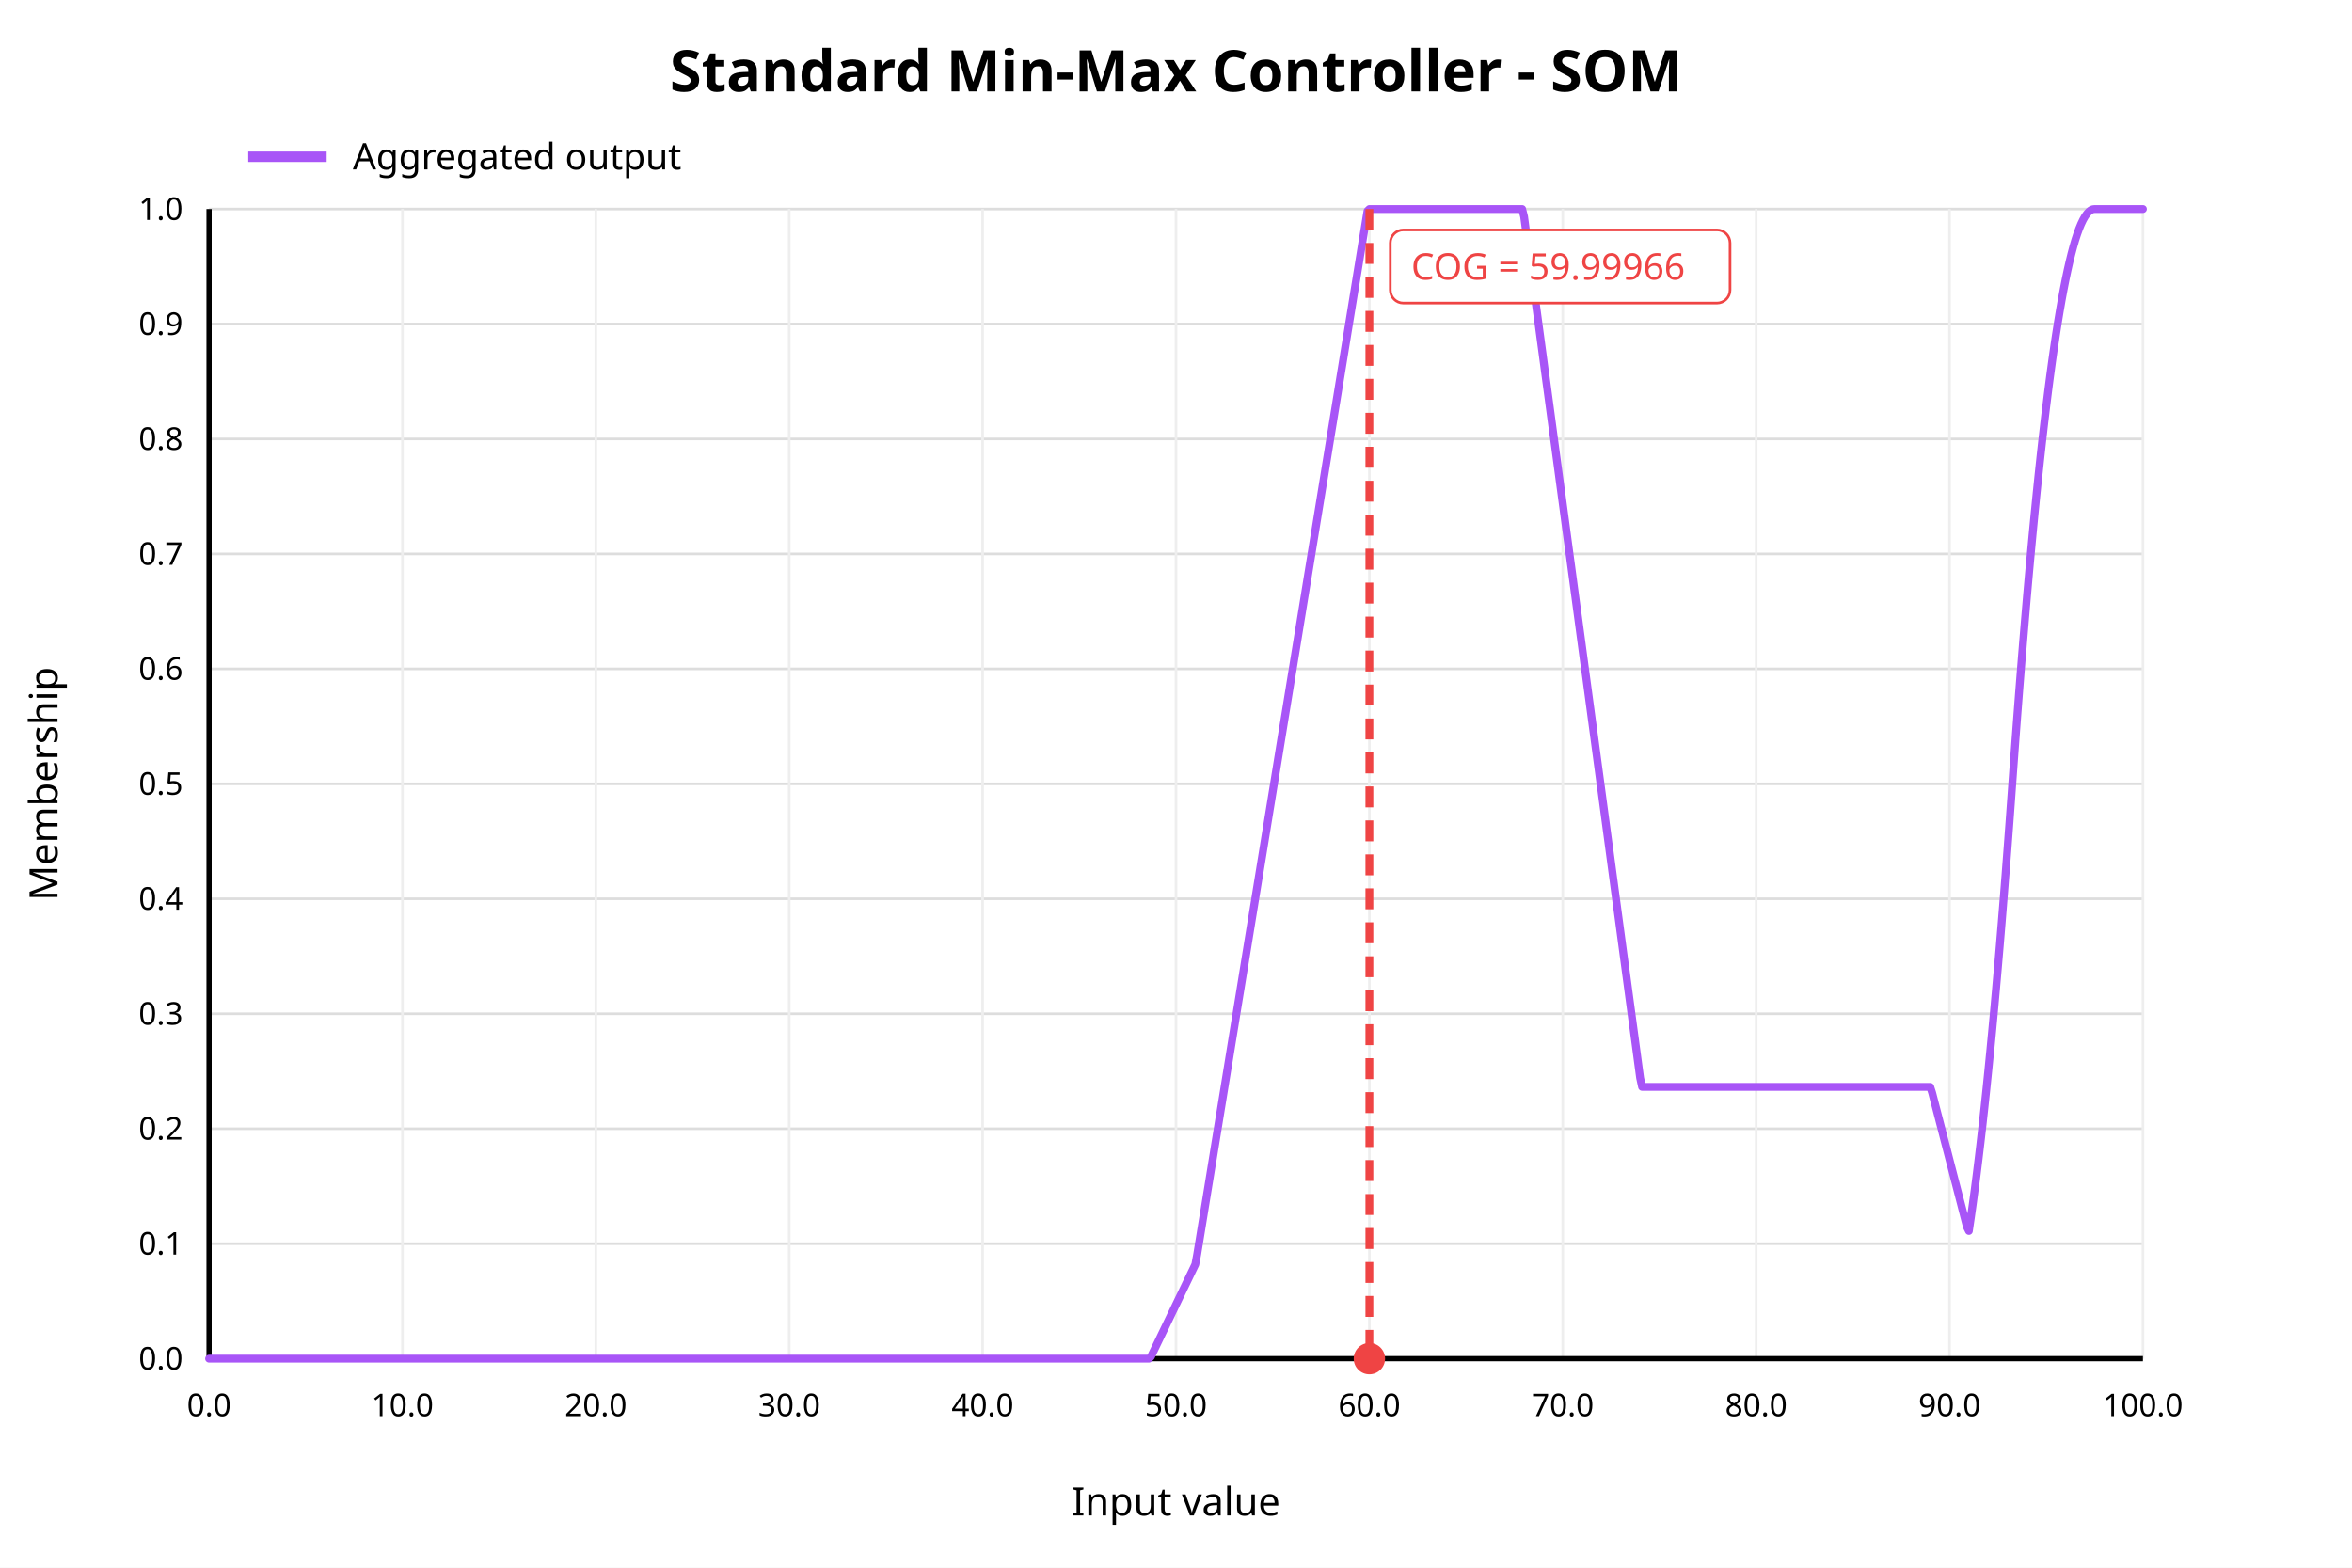
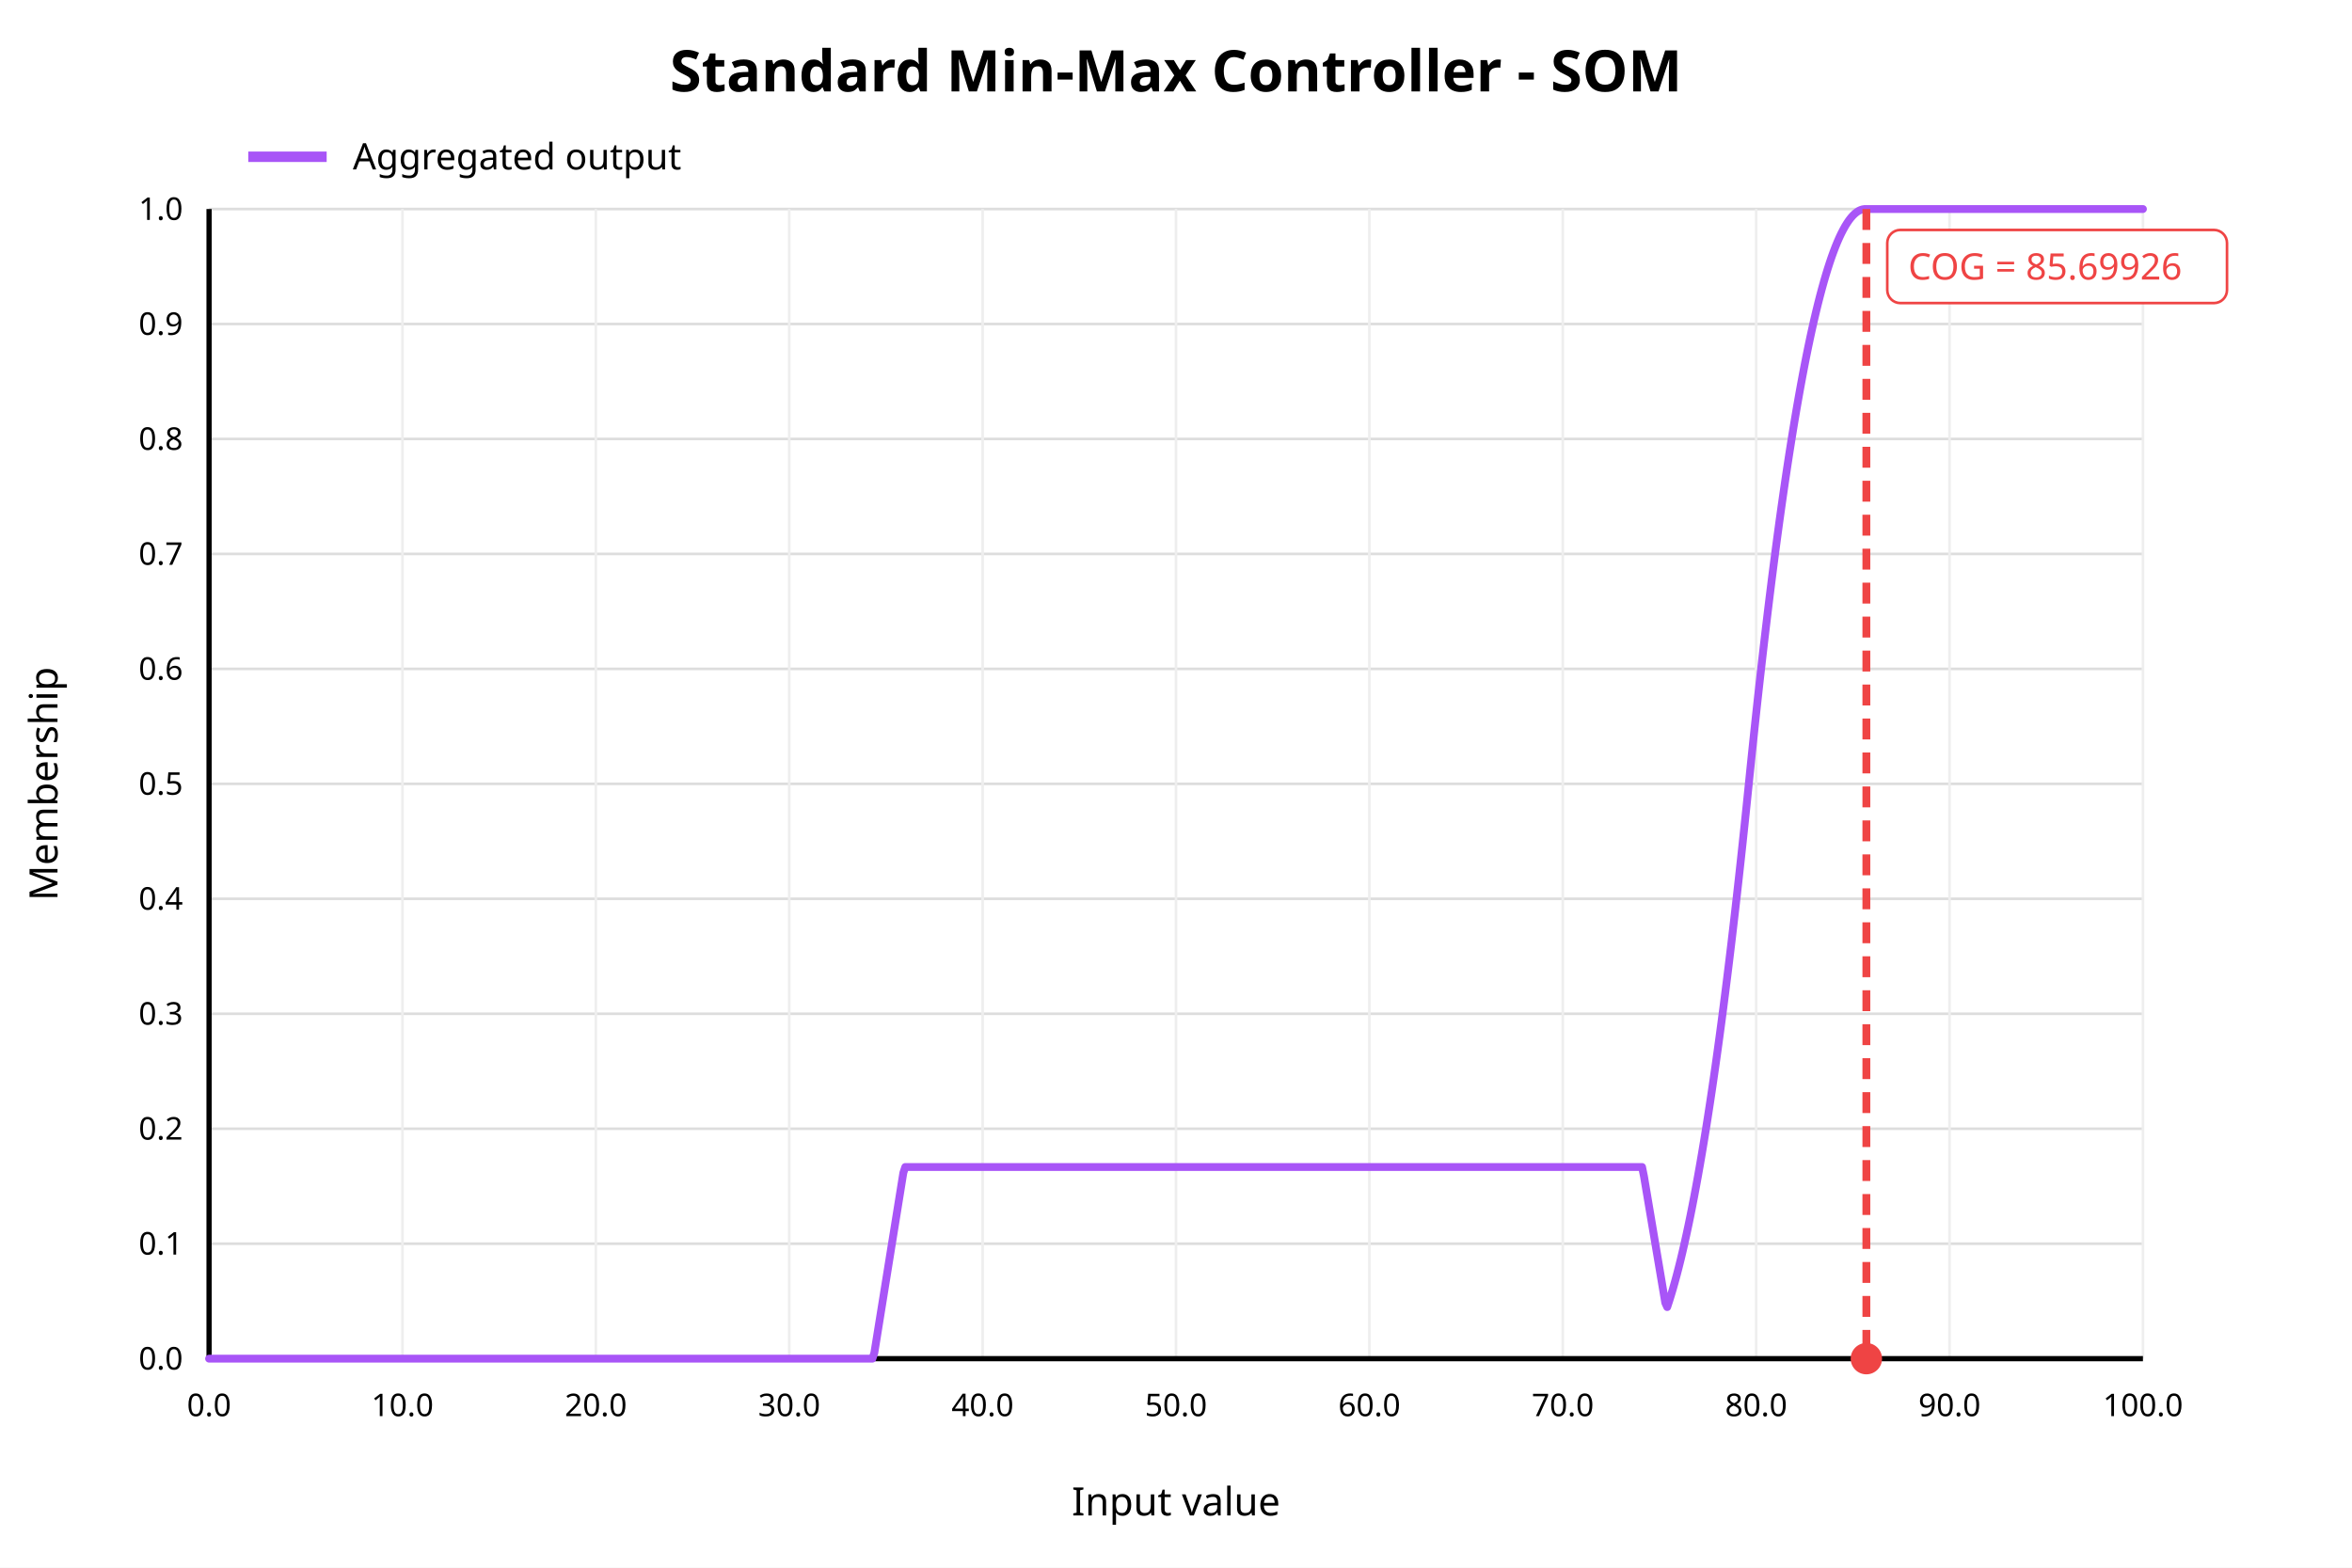
<svg xmlns="http://www.w3.org/2000/svg" width="900" height="600" viewBox="0 0 900 600">
  <rect x="0" y="0" width="900" height="600" fill="white" />
  <text x="450" y="35" text-anchor="middle" font-family="sans-serif" font-size="22" font-weight="bold" fill="black">Standard Min-Max Controller - SOM</text>
  <line x1="80" y1="520.00" x2="820" y2="520.00" stroke="#dddddd" stroke-width="1" />
  <text x="70" y="520.00" text-anchor="end" dominant-baseline="middle" font-family="sans-serif" font-size="12" fill="black">0.0</text>
  <line x1="80" y1="476.00" x2="820" y2="476.00" stroke="#dddddd" stroke-width="1" />
  <text x="70" y="476.00" text-anchor="end" dominant-baseline="middle" font-family="sans-serif" font-size="12" fill="black">0.1</text>
  <line x1="80" y1="432.00" x2="820" y2="432.00" stroke="#dddddd" stroke-width="1" />
  <text x="70" y="432.00" text-anchor="end" dominant-baseline="middle" font-family="sans-serif" font-size="12" fill="black">0.2</text>
  <line x1="80" y1="388.00" x2="820" y2="388.00" stroke="#dddddd" stroke-width="1" />
  <text x="70" y="388.00" text-anchor="end" dominant-baseline="middle" font-family="sans-serif" font-size="12" fill="black">0.3</text>
  <line x1="80" y1="344.00" x2="820" y2="344.00" stroke="#dddddd" stroke-width="1" />
  <text x="70" y="344.00" text-anchor="end" dominant-baseline="middle" font-family="sans-serif" font-size="12" fill="black">0.4</text>
  <line x1="80" y1="300.00" x2="820" y2="300.00" stroke="#dddddd" stroke-width="1" />
  <text x="70" y="300.00" text-anchor="end" dominant-baseline="middle" font-family="sans-serif" font-size="12" fill="black">0.5</text>
  <line x1="80" y1="256.00" x2="820" y2="256.00" stroke="#dddddd" stroke-width="1" />
  <text x="70" y="256.00" text-anchor="end" dominant-baseline="middle" font-family="sans-serif" font-size="12" fill="black">0.6</text>
  <line x1="80" y1="212.00" x2="820" y2="212.00" stroke="#dddddd" stroke-width="1" />
  <text x="70" y="212.00" text-anchor="end" dominant-baseline="middle" font-family="sans-serif" font-size="12" fill="black">0.7</text>
  <line x1="80" y1="168.00" x2="820" y2="168.00" stroke="#dddddd" stroke-width="1" />
  <text x="70" y="168.00" text-anchor="end" dominant-baseline="middle" font-family="sans-serif" font-size="12" fill="black">0.8</text>
  <line x1="80" y1="124.00" x2="820" y2="124.00" stroke="#dddddd" stroke-width="1" />
  <text x="70" y="124.00" text-anchor="end" dominant-baseline="middle" font-family="sans-serif" font-size="12" fill="black">0.9</text>
  <line x1="80" y1="80.00" x2="820" y2="80.00" stroke="#dddddd" stroke-width="1" />
  <text x="70" y="80.00" text-anchor="end" dominant-baseline="middle" font-family="sans-serif" font-size="12" fill="black">1.0</text>
  <line x1="80.00" y1="80" x2="80.00" y2="520" stroke="#eeeeee" stroke-width="1" />
  <text x="80.00" y="542" text-anchor="middle" font-family="sans-serif" font-size="12" fill="black">0.0</text>
  <line x1="154.00" y1="80" x2="154.00" y2="520" stroke="#eeeeee" stroke-width="1" />
  <text x="154.00" y="542" text-anchor="middle" font-family="sans-serif" font-size="12" fill="black">10.0</text>
  <line x1="228.00" y1="80" x2="228.00" y2="520" stroke="#eeeeee" stroke-width="1" />
  <text x="228.00" y="542" text-anchor="middle" font-family="sans-serif" font-size="12" fill="black">20.0</text>
  <line x1="302.00" y1="80" x2="302.00" y2="520" stroke="#eeeeee" stroke-width="1" />
  <text x="302.00" y="542" text-anchor="middle" font-family="sans-serif" font-size="12" fill="black">30.0</text>
  <line x1="376.00" y1="80" x2="376.00" y2="520" stroke="#eeeeee" stroke-width="1" />
  <text x="376.00" y="542" text-anchor="middle" font-family="sans-serif" font-size="12" fill="black">40.0</text>
  <line x1="450.00" y1="80" x2="450.00" y2="520" stroke="#eeeeee" stroke-width="1" />
  <text x="450.00" y="542" text-anchor="middle" font-family="sans-serif" font-size="12" fill="black">50.0</text>
  <line x1="524.00" y1="80" x2="524.00" y2="520" stroke="#eeeeee" stroke-width="1" />
  <text x="524.00" y="542" text-anchor="middle" font-family="sans-serif" font-size="12" fill="black">60.0</text>
  <line x1="598.00" y1="80" x2="598.00" y2="520" stroke="#eeeeee" stroke-width="1" />
  <text x="598.00" y="542" text-anchor="middle" font-family="sans-serif" font-size="12" fill="black">70.0</text>
  <line x1="672.00" y1="80" x2="672.00" y2="520" stroke="#eeeeee" stroke-width="1" />
  <text x="672.00" y="542" text-anchor="middle" font-family="sans-serif" font-size="12" fill="black">80.0</text>
  <line x1="746.00" y1="80" x2="746.00" y2="520" stroke="#eeeeee" stroke-width="1" />
  <text x="746.00" y="542" text-anchor="middle" font-family="sans-serif" font-size="12" fill="black">90.0</text>
  <line x1="820.00" y1="80" x2="820.00" y2="520" stroke="#eeeeee" stroke-width="1" />
  <text x="820.00" y="542" text-anchor="middle" font-family="sans-serif" font-size="12" fill="black">100.0</text>
  <line x1="80" y1="520" x2="820" y2="520" stroke="black" stroke-width="2" />
  <line x1="80" y1="80" x2="80" y2="520" stroke="black" stroke-width="2" />
  <text x="450" y="580" text-anchor="middle" font-family="sans-serif" font-size="15" fill="black">Input value</text>
  <text x="22" y="300" text-anchor="middle" font-family="sans-serif" font-size="15" fill="black" transform="rotate(-90 22 300)">Membership</text>
-   <polyline fill="none" stroke="#a855f7" stroke-width="3" stroke-linejoin="round" stroke-linecap="round" points="80.00,520.00 80.74,520.00 81.48,520.00 82.22,520.00 82.96,520.00 83.70,520.00 84.44,520.00 85.18,520.00 85.92,520.00 86.66,520.00 87.40,520.00 88.14,520.00 88.88,520.00 89.62,520.00 90.36,520.00 91.10,520.00 91.84,520.00 92.58,520.00 93.32,520.00 94.06,520.00 94.80,520.00 95.54,520.00 96.28,520.00 97.02,520.00 97.76,520.00 98.50,520.00 99.24,520.00 99.98,520.00 100.72,520.00 101.46,520.00 102.20,520.00 102.94,520.00 103.68,520.00 104.42,520.00 105.16,520.00 105.90,520.00 106.64,520.00 107.38,520.00 108.12,520.00 108.86,520.00 109.60,520.00 110.34,520.00 111.08,520.00 111.82,520.00 112.56,520.00 113.30,520.00 114.04,520.00 114.78,520.00 115.52,520.00 116.26,520.00 117.00,520.00 117.74,520.00 118.48,520.00 119.22,520.00 119.96,520.00 120.70,520.00 121.44,520.00 122.18,520.00 122.92,520.00 123.66,520.00 124.40,520.00 125.14,520.00 125.88,520.00 126.62,520.00 127.36,520.00 128.10,520.00 128.84,520.00 129.58,520.00 130.32,520.00 131.06,520.00 131.80,520.00 132.54,520.00 133.28,520.00 134.02,520.00 134.76,520.00 135.50,520.00 136.24,520.00 136.98,520.00 137.72,520.00 138.46,520.00 139.20,520.00 139.94,520.00 140.68,520.00 141.42,520.00 142.16,520.00 142.90,520.00 143.64,520.00 144.38,520.00 145.12,520.00 145.86,520.00 146.60,520.00 147.34,520.00 148.08,520.00 148.82,520.00 149.56,520.00 150.30,520.00 151.04,520.00 151.78,520.00 152.52,520.00 153.26,520.00 154.00,520.00 154.74,520.00 155.48,520.00 156.22,520.00 156.96,520.00 157.70,520.00 158.44,520.00 159.18,520.00 159.92,520.00 160.66,520.00 161.40,520.00 162.14,520.00 162.88,520.00 163.62,520.00 164.36,520.00 165.10,520.00 165.84,520.00 166.58,520.00 167.32,520.00 168.06,520.00 168.80,520.00 169.54,520.00 170.28,520.00 171.02,520.00 171.76,520.00 172.50,520.00 173.24,520.00 173.98,520.00 174.72,520.00 175.46,520.00 176.20,520.00 176.94,520.00 177.68,520.00 178.42,520.00 179.16,520.00 179.90,520.00 180.64,520.00 181.38,520.00 182.12,520.00 182.86,520.00 183.60,520.00 184.34,520.00 185.08,520.00 185.82,520.00 186.56,520.00 187.30,520.00 188.04,520.00 188.78,520.00 189.52,520.00 190.26,520.00 191.00,520.00 191.74,520.00 192.48,520.00 193.22,520.00 193.96,520.00 194.70,520.00 195.44,520.00 196.18,520.00 196.92,520.00 197.66,520.00 198.40,520.00 199.14,520.00 199.88,520.00 200.62,520.00 201.36,520.00 202.10,520.00 202.84,520.00 203.58,520.00 204.32,520.00 205.06,520.00 205.80,520.00 206.54,520.00 207.28,520.00 208.02,520.00 208.76,520.00 209.50,520.00 210.24,520.00 210.98,520.00 211.72,520.00 212.46,520.00 213.20,520.00 213.94,520.00 214.68,520.00 215.42,520.00 216.16,520.00 216.90,520.00 217.64,520.00 218.38,520.00 219.12,520.00 219.86,520.00 220.60,520.00 221.34,520.00 222.08,520.00 222.82,520.00 223.56,520.00 224.30,520.00 225.04,520.00 225.78,520.00 226.52,520.00 227.26,520.00 228.00,520.00 228.74,520.00 229.48,520.00 230.22,520.00 230.96,520.00 231.70,520.00 232.44,520.00 233.18,520.00 233.92,520.00 234.66,520.00 235.40,520.00 236.14,520.00 236.88,520.00 237.62,520.00 238.36,520.00 239.10,520.00 239.84,520.00 240.58,520.00 241.32,520.00 242.06,520.00 242.80,520.00 243.54,520.00 244.28,520.00 245.02,520.00 245.76,520.00 246.50,520.00 247.24,520.00 247.98,520.00 248.72,520.00 249.46,520.00 250.20,520.00 250.94,520.00 251.68,520.00 252.42,520.00 253.16,520.00 253.90,520.00 254.64,520.00 255.38,520.00 256.12,520.00 256.86,520.00 257.60,520.00 258.34,520.00 259.08,520.00 259.82,520.00 260.56,520.00 261.30,520.00 262.04,520.00 262.78,520.00 263.52,520.00 264.26,520.00 265.00,520.00 265.74,520.00 266.48,520.00 267.22,520.00 267.96,520.00 268.70,520.00 269.44,520.00 270.18,520.00 270.92,520.00 271.66,520.00 272.40,520.00 273.14,520.00 273.88,520.00 274.62,520.00 275.36,520.00 276.10,520.00 276.84,520.00 277.58,520.00 278.32,520.00 279.06,520.00 279.80,520.00 280.54,520.00 281.28,520.00 282.02,520.00 282.76,520.00 283.50,520.00 284.24,520.00 284.98,520.00 285.72,520.00 286.46,520.00 287.20,520.00 287.94,520.00 288.68,520.00 289.42,520.00 290.16,520.00 290.90,520.00 291.64,520.00 292.38,520.00 293.12,520.00 293.86,520.00 294.60,520.00 295.34,520.00 296.08,520.00 296.82,520.00 297.56,520.00 298.30,520.00 299.04,520.00 299.78,520.00 300.52,520.00 301.26,520.00 302.00,520.00 302.74,520.00 303.48,520.00 304.22,520.00 304.96,520.00 305.70,520.00 306.44,520.00 307.18,520.00 307.92,520.00 308.66,520.00 309.40,520.00 310.14,520.00 310.88,520.00 311.62,520.00 312.36,520.00 313.10,520.00 313.84,520.00 314.58,520.00 315.32,520.00 316.06,520.00 316.80,520.00 317.54,520.00 318.28,520.00 319.02,520.00 319.76,520.00 320.50,520.00 321.24,520.00 321.98,520.00 322.72,520.00 323.46,520.00 324.20,520.00 324.94,520.00 325.68,520.00 326.42,520.00 327.16,520.00 327.90,520.00 328.64,520.00 329.38,520.00 330.12,520.00 330.86,520.00 331.60,520.00 332.34,520.00 333.08,520.00 333.82,520.00 334.56,520.00 335.30,520.00 336.04,520.00 336.78,520.00 337.52,520.00 338.26,520.00 339.00,520.00 339.74,520.00 340.48,520.00 341.22,520.00 341.96,520.00 342.70,520.00 343.44,520.00 344.18,520.00 344.92,520.00 345.66,520.00 346.40,520.00 347.14,520.00 347.88,520.00 348.62,520.00 349.36,520.00 350.10,520.00 350.84,520.00 351.58,520.00 352.32,520.00 353.06,520.00 353.80,520.00 354.54,520.00 355.28,520.00 356.02,520.00 356.76,520.00 357.50,520.00 358.24,520.00 358.98,520.00 359.72,520.00 360.46,520.00 361.20,520.00 361.94,520.00 362.68,520.00 363.42,520.00 364.16,520.00 364.90,520.00 365.64,520.00 366.38,520.00 367.12,520.00 367.86,520.00 368.60,520.00 369.34,520.00 370.08,520.00 370.82,520.00 371.56,520.00 372.30,520.00 373.04,520.00 373.78,520.00 374.52,520.00 375.26,520.00 376.00,520.00 376.74,520.00 377.48,520.00 378.22,520.00 378.96,520.00 379.70,520.00 380.44,520.00 381.18,520.00 381.92,520.00 382.66,520.00 383.40,520.00 384.14,520.00 384.88,520.00 385.62,520.00 386.36,520.00 387.10,520.00 387.84,520.00 388.58,520.00 389.32,520.00 390.06,520.00 390.80,520.00 391.54,520.00 392.28,520.00 393.02,520.00 393.76,520.00 394.50,520.00 395.24,520.00 395.98,520.00 396.72,520.00 397.46,520.00 398.20,520.00 398.94,520.00 399.68,520.00 400.42,520.00 401.16,520.00 401.90,520.00 402.64,520.00 403.38,520.00 404.12,520.00 404.86,520.00 405.60,520.00 406.34,520.00 407.08,520.00 407.82,520.00 408.56,520.00 409.30,520.00 410.04,520.00 410.78,520.00 411.52,520.00 412.26,520.00 413.00,520.00 413.74,520.00 414.48,520.00 415.22,520.00 415.96,520.00 416.70,520.00 417.44,520.00 418.18,520.00 418.92,520.00 419.66,520.00 420.40,520.00 421.14,520.00 421.88,520.00 422.62,520.00 423.36,520.00 424.10,520.00 424.84,520.00 425.58,520.00 426.32,520.00 427.06,520.00 427.80,520.00 428.54,520.00 429.28,520.00 430.02,520.00 430.76,520.00 431.50,520.00 432.24,520.00 432.98,520.00 433.72,520.00 434.46,520.00 435.20,520.00 435.94,520.00 436.68,520.00 437.42,520.00 438.16,520.00 438.90,520.00 439.64,520.00 440.38,519.31 441.12,517.77 441.86,516.23 442.60,514.69 443.34,513.15 444.08,511.61 444.82,510.07 445.56,508.53 446.30,507.00 447.04,505.46 447.78,503.92 448.52,502.38 449.26,500.84 450.00,499.30 450.74,497.76 451.48,496.22 452.22,494.68 452.96,493.15 453.70,491.61 454.44,490.07 455.18,488.53 455.92,486.99 456.66,485.45 457.40,483.91 458.14,479.89 458.88,475.36 459.62,470.82 460.36,466.29 461.10,461.75 461.84,457.21 462.58,452.68 463.32,448.14 464.06,443.61 464.80,439.07 465.54,434.54 466.28,430.00 467.02,425.46 467.76,420.93 468.50,416.39 469.24,411.86 469.98,407.32 470.72,402.78 471.46,398.25 472.20,393.71 472.94,389.18 473.68,384.64 474.42,380.11 475.16,375.57 475.90,371.03 476.64,366.50 477.38,361.96 478.12,357.43 478.86,352.89 479.60,348.35 480.34,343.82 481.08,339.28 481.82,334.75 482.56,330.21 483.30,325.68 484.04,321.14 484.78,316.60 485.52,312.07 486.26,307.53 487.00,303.00 487.74,298.46 488.48,293.93 489.22,289.39 489.96,284.85 490.70,280.32 491.44,275.78 492.18,271.25 492.92,266.71 493.66,262.17 494.40,257.64 495.14,253.10 495.88,248.57 496.62,244.03 497.36,239.50 498.10,234.96 498.84,230.42 499.58,225.89 500.32,221.35 501.06,216.82 501.80,212.28 502.54,207.74 503.28,203.21 504.02,198.67 504.76,194.14 505.50,189.60 506.24,185.07 506.98,180.53 507.72,175.99 508.46,171.46 509.20,166.92 509.94,162.39 510.68,157.85 511.42,153.32 512.16,148.78 512.90,144.24 513.64,139.71 514.38,135.17 515.12,130.64 515.86,126.10 516.60,121.56 517.34,117.03 518.08,112.49 518.82,107.96 519.56,103.42 520.30,98.89 521.04,94.35 521.78,89.81 522.52,85.28 523.26,80.74 524.00,80.00 524.74,80.00 525.48,80.00 526.22,80.00 526.96,80.00 527.70,80.00 528.44,80.00 529.18,80.00 529.92,80.00 530.66,80.00 531.40,80.00 532.14,80.00 532.88,80.00 533.62,80.00 534.36,80.00 535.10,80.00 535.84,80.00 536.58,80.00 537.32,80.00 538.06,80.00 538.80,80.00 539.54,80.00 540.28,80.00 541.02,80.00 541.76,80.00 542.50,80.00 543.24,80.00 543.98,80.00 544.72,80.00 545.46,80.00 546.20,80.00 546.94,80.00 547.68,80.00 548.42,80.00 549.16,80.00 549.90,80.00 550.64,80.00 551.38,80.00 552.12,80.00 552.86,80.00 553.60,80.00 554.34,80.00 555.08,80.00 555.82,80.00 556.56,80.00 557.30,80.00 558.04,80.00 558.78,80.00 559.52,80.00 560.26,80.00 561.00,80.00 561.74,80.00 562.48,80.00 563.22,80.00 563.96,80.00 564.70,80.00 565.44,80.00 566.18,80.00 566.92,80.00 567.66,80.00 568.40,80.00 569.14,80.00 569.88,80.00 570.62,80.00 571.36,80.00 572.10,80.00 572.84,80.00 573.58,80.00 574.32,80.00 575.06,80.00 575.80,80.00 576.54,80.00 577.28,80.00 578.02,80.00 578.76,80.00 579.50,80.00 580.24,80.00 580.98,80.00 581.72,80.00 582.46,80.00 583.20,82.92 583.94,88.42 584.68,93.91 585.42,99.41 586.16,104.90 586.90,110.39 587.64,115.89 588.38,121.38 589.12,126.88 589.86,132.37 590.60,137.86 591.34,143.36 592.08,148.85 592.82,154.34 593.56,159.84 594.30,165.33 595.04,170.83 595.78,176.32 596.52,181.81 597.26,187.31 598.00,192.80 598.74,198.29 599.48,203.79 600.22,209.28 600.96,214.78 601.70,220.27 602.44,225.76 603.18,231.26 603.92,236.75 604.66,242.24 605.40,247.74 606.14,253.23 606.88,258.73 607.62,264.22 608.36,269.71 609.10,275.21 609.84,280.70 610.58,286.20 611.32,291.69 612.06,297.18 612.80,302.68 613.54,308.17 614.28,313.66 615.02,319.16 615.76,324.65 616.50,330.15 617.24,335.64 617.98,341.13 618.72,346.63 619.46,352.12 620.20,357.61 620.94,363.11 621.68,368.60 622.42,374.10 623.16,379.59 623.90,385.08 624.64,390.58 625.38,396.07 626.12,401.56 626.86,407.06 627.60,412.55 628.34,415.97 629.08,415.97 629.82,415.97 630.56,415.97 631.30,415.97 632.04,415.97 632.78,415.97 633.52,415.97 634.26,415.97 635.00,415.97 635.74,415.97 636.48,415.97 637.22,415.97 637.96,415.97 638.70,415.97 639.44,415.97 640.18,415.97 640.92,415.97 641.66,415.97 642.40,415.97 643.14,415.97 643.88,415.97 644.62,415.97 645.36,415.97 646.10,415.97 646.84,415.97 647.58,415.97 648.32,415.97 649.06,415.97 649.80,415.97 650.54,415.97 651.28,415.97 652.02,415.97 652.76,415.97 653.50,415.97 654.24,415.97 654.98,415.97 655.72,415.97 656.46,415.97 657.20,415.97 657.94,415.97 658.68,415.97 659.42,415.97 660.16,415.97 660.90,415.97 661.64,415.97 662.38,415.97 663.12,415.97 663.86,415.97 664.60,415.97 665.34,415.97 666.08,415.97 666.82,415.97 667.56,415.97 668.30,415.97 669.04,415.97 669.78,415.97 670.52,415.97 671.26,415.97 672.00,415.97 672.74,415.97 673.48,415.97 674.22,415.97 674.96,415.97 675.70,415.97 676.44,415.97 677.18,415.97 677.92,415.97 678.66,415.97 679.40,415.97 680.14,415.97 680.88,415.97 681.62,415.97 682.36,415.97 683.10,415.97 683.84,415.97 684.58,415.97 685.32,415.97 686.06,415.97 686.80,415.97 687.54,415.97 688.28,415.97 689.02,415.97 689.76,415.97 690.50,415.97 691.24,415.97 691.98,415.97 692.72,415.97 693.46,415.97 694.20,415.97 694.94,415.97 695.68,415.97 696.42,415.97 697.16,415.97 697.90,415.97 698.64,415.97 699.38,415.97 700.12,415.97 700.86,415.97 701.60,415.97 702.34,415.97 703.08,415.97 703.82,415.97 704.56,415.97 705.30,415.97 706.04,415.97 706.78,415.97 707.52,415.97 708.26,415.97 709.00,415.97 709.74,415.97 710.48,415.97 711.22,415.97 711.96,415.97 712.70,415.97 713.44,415.97 714.18,415.97 714.92,415.97 715.66,415.97 716.40,415.97 717.14,415.97 717.88,415.97 718.62,415.97 719.36,415.97 720.10,415.97 720.84,415.97 721.58,415.97 722.32,415.97 723.06,415.97 723.80,415.97 724.54,415.97 725.28,415.97 726.02,415.97 726.76,415.97 727.50,415.97 728.24,415.97 728.98,415.97 729.72,415.97 730.46,415.97 731.20,415.97 731.94,415.97 732.68,415.97 733.42,415.97 734.16,415.97 734.90,415.97 735.64,415.97 736.38,415.97 737.12,415.97 737.86,415.97 738.60,415.97 739.34,418.24 740.08,421.10 740.82,423.95 741.56,426.80 742.30,429.66 743.04,432.51 743.78,435.37 744.52,438.22 745.26,441.07 746.00,443.93 746.74,446.78 747.48,449.64 748.22,452.49 748.96,455.34 749.70,458.20 750.44,461.05 751.18,463.91 751.92,466.76 752.66,469.61 753.40,471.12 754.14,466.11 754.88,460.86 755.62,455.36 756.36,449.61 757.10,443.63 757.84,437.40 758.58,430.92 759.32,424.20 760.06,417.23 760.80,410.03 761.54,402.57 762.28,394.87 763.02,386.93 763.76,378.75 764.50,370.32 765.24,361.64 765.98,352.72 766.72,343.56 767.46,334.15 768.20,324.50 768.94,314.60 769.68,304.46 770.42,294.15 771.16,284.04 771.90,274.18 772.64,264.56 773.38,255.18 774.12,246.05 774.86,237.17 775.60,228.53 776.34,220.13 777.08,211.97 777.82,204.07 778.56,196.40 779.30,188.98 780.04,181.81 780.78,174.87 781.52,168.19 782.26,161.74 783.00,155.55 783.74,149.59 784.48,143.88 785.22,138.42 785.96,133.20 786.70,128.22 787.44,123.49 788.18,119.00 788.92,114.76 789.66,110.76 790.40,107.00 791.14,103.49 791.88,100.22 792.62,97.20 793.36,94.43 794.10,91.89 794.84,89.60 795.58,87.56 796.32,85.76 797.06,84.20 797.80,82.89 798.54,81.83 799.28,81.00 800.02,80.43 800.76,80.09 801.50,80.00 802.24,80.00 802.98,80.00 803.72,80.00 804.46,80.00 805.20,80.00 805.94,80.00 806.68,80.00 807.42,80.00 808.16,80.00 808.90,80.00 809.64,80.00 810.38,80.00 811.12,80.00 811.86,80.00 812.60,80.00 813.34,80.00 814.08,80.00 814.82,80.00 815.56,80.00 816.30,80.00 817.04,80.00 817.78,80.00 818.52,80.00 819.26,80.00 820.00,80.00" />
-   <line x1="524.00" y1="80" x2="524.00" y2="520" stroke="#ef4444" stroke-width="3" stroke-dasharray="8 5" />
-   <circle cx="524.00" cy="520" r="6" fill="#ef4444" />
-   <rect x="532.00" y="88" width="130" height="28" rx="5" fill="white" stroke="#ef4444" />
-   <text x="540.00" y="107" font-family="sans-serif" font-size="14" fill="#ef4444">COG = 59.99966</text>
+   <polyline fill="none" stroke="#a855f7" stroke-width="3" stroke-linejoin="round" stroke-linecap="round" points="80.00,520.00 80.74,520.00 81.48,520.00 82.22,520.00 82.96,520.00 83.70,520.00 84.44,520.00 85.18,520.00 85.92,520.00 86.66,520.00 87.40,520.00 88.14,520.00 88.88,520.00 89.62,520.00 90.36,520.00 91.10,520.00 91.84,520.00 92.58,520.00 93.32,520.00 94.06,520.00 94.80,520.00 95.54,520.00 96.28,520.00 97.02,520.00 97.76,520.00 98.50,520.00 99.24,520.00 99.98,520.00 100.72,520.00 101.46,520.00 102.20,520.00 102.94,520.00 103.68,520.00 104.42,520.00 105.16,520.00 105.90,520.00 106.64,520.00 107.38,520.00 108.12,520.00 108.86,520.00 109.60,520.00 110.34,520.00 111.08,520.00 111.82,520.00 112.56,520.00 113.30,520.00 114.04,520.00 114.78,520.00 115.52,520.00 116.26,520.00 117.00,520.00 117.74,520.00 118.48,520.00 119.22,520.00 119.96,520.00 120.70,520.00 121.44,520.00 122.18,520.00 122.92,520.00 123.66,520.00 124.40,520.00 125.14,520.00 125.88,520.00 126.62,520.00 127.36,520.00 128.10,520.00 128.84,520.00 129.58,520.00 130.32,520.00 131.06,520.00 131.80,520.00 132.54,520.00 133.28,520.00 134.02,520.00 134.76,520.00 135.50,520.00 136.24,520.00 136.98,520.00 137.72,520.00 138.46,520.00 139.20,520.00 139.94,520.00 140.68,520.00 141.42,520.00 142.16,520.00 142.90,520.00 143.64,520.00 144.38,520.00 145.12,520.00 145.86,520.00 146.60,520.00 147.34,520.00 148.08,520.00 148.82,520.00 149.56,520.00 150.30,520.00 151.04,520.00 151.78,520.00 152.52,520.00 153.26,520.00 154.00,520.00 154.74,520.00 155.48,520.00 156.22,520.00 156.96,520.00 157.70,520.00 158.44,520.00 159.18,520.00 159.92,520.00 160.66,520.00 161.40,520.00 162.14,520.00 162.88,520.00 163.62,520.00 164.36,520.00 165.10,520.00 165.84,520.00 166.58,520.00 167.32,520.00 168.06,520.00 168.80,520.00 169.54,520.00 170.28,520.00 171.02,520.00 171.76,520.00 172.50,520.00 173.24,520.00 173.98,520.00 174.72,520.00 175.46,520.00 176.20,520.00 176.94,520.00 177.68,520.00 178.42,520.00 179.16,520.00 179.90,520.00 180.64,520.00 181.38,520.00 182.12,520.00 182.86,520.00 183.60,520.00 184.34,520.00 185.08,520.00 185.82,520.00 186.56,520.00 187.30,520.00 188.04,520.00 188.78,520.00 189.52,520.00 190.26,520.00 191.00,520.00 191.74,520.00 192.48,520.00 193.22,520.00 193.96,520.00 194.70,520.00 195.44,520.00 196.18,520.00 196.92,520.00 197.66,520.00 198.40,520.00 199.14,520.00 199.88,520.00 200.62,520.00 201.36,520.00 202.10,520.00 202.84,520.00 203.58,520.00 204.32,520.00 205.06,520.00 205.80,520.00 206.54,520.00 207.28,520.00 208.02,520.00 208.76,520.00 209.50,520.00 210.24,520.00 210.98,520.00 211.72,520.00 212.46,520.00 213.20,520.00 213.94,520.00 214.68,520.00 215.42,520.00 216.16,520.00 216.90,520.00 217.64,520.00 218.38,520.00 219.12,520.00 219.86,520.00 220.60,520.00 221.34,520.00 222.08,520.00 222.82,520.00 223.56,520.00 224.30,520.00 225.04,520.00 225.78,520.00 226.52,520.00 227.26,520.00 228.00,520.00 228.74,520.00 229.48,520.00 230.22,520.00 230.96,520.00 231.70,520.00 232.44,520.00 233.18,520.00 233.92,520.00 234.66,520.00 235.40,520.00 236.14,520.00 236.88,520.00 237.62,520.00 238.36,520.00 239.10,520.00 239.84,520.00 240.58,520.00 241.32,520.00 242.06,520.00 242.80,520.00 243.54,520.00 244.28,520.00 245.02,520.00 245.76,520.00 246.50,520.00 247.24,520.00 247.98,520.00 248.72,520.00 249.46,520.00 250.20,520.00 250.94,520.00 251.68,520.00 252.42,520.00 253.16,520.00 253.90,520.00 254.64,520.00 255.38,520.00 256.12,520.00 256.86,520.00 257.60,520.00 258.34,520.00 259.08,520.00 259.82,520.00 260.56,520.00 261.30,520.00 262.04,520.00 262.78,520.00 263.52,520.00 264.26,520.00 265.00,520.00 265.74,520.00 266.48,520.00 267.22,520.00 267.96,520.00 268.70,520.00 269.44,520.00 270.18,520.00 270.92,520.00 271.66,520.00 272.40,520.00 273.14,520.00 273.88,520.00 274.62,520.00 275.36,520.00 276.10,520.00 276.84,520.00 277.58,520.00 278.32,520.00 279.06,520.00 279.80,520.00 280.54,520.00 281.28,520.00 282.02,520.00 282.76,520.00 283.50,520.00 284.24,520.00 284.98,520.00 285.72,520.00 286.46,520.00 287.20,520.00 287.94,520.00 288.68,520.00 289.42,520.00 290.16,520.00 290.90,520.00 291.64,520.00 292.38,520.00 293.12,520.00 293.86,520.00 294.60,520.00 295.34,520.00 296.08,520.00 296.82,520.00 297.56,520.00 298.30,520.00 299.04,520.00 299.78,520.00 300.52,520.00 301.26,520.00 302.00,520.00 302.74,520.00 303.48,520.00 304.22,520.00 304.96,520.00 305.70,520.00 306.44,520.00 307.18,520.00 307.92,520.00 308.66,520.00 309.40,520.00 310.14,520.00 310.88,520.00 311.62,520.00 312.36,520.00 313.10,520.00 313.84,520.00 314.58,520.00 315.32,520.00 316.06,520.00 316.80,520.00 317.54,520.00 318.28,520.00 319.02,520.00 319.76,520.00 320.50,520.00 321.24,520.00 321.98,520.00 322.72,520.00 323.46,520.00 324.20,520.00 324.94,520.00 325.68,520.00 326.42,520.00 327.16,520.00 327.90,520.00 328.64,520.00 329.38,520.00 330.12,520.00 330.86,520.00 331.60,520.00 332.34,520.00 333.08,520.00 333.82,520.00 334.56,517.82 335.30,513.23 336.04,508.63 336.78,504.04 337.52,499.44 338.26,494.85 339.00,490.25 339.74,485.66 340.48,481.06 341.22,476.46 341.96,471.87 342.70,467.27 343.44,462.68 344.18,458.08 344.92,453.49 345.66,448.89 346.40,446.64 347.14,446.64 347.88,446.64 348.62,446.64 349.36,446.64 350.10,446.64 350.84,446.64 351.58,446.64 352.32,446.64 353.06,446.64 353.80,446.64 354.54,446.64 355.28,446.64 356.02,446.64 356.76,446.64 357.50,446.64 358.24,446.64 358.98,446.64 359.72,446.64 360.46,446.64 361.20,446.64 361.94,446.64 362.68,446.64 363.42,446.64 364.16,446.64 364.90,446.64 365.64,446.64 366.38,446.64 367.12,446.64 367.86,446.64 368.60,446.64 369.34,446.64 370.08,446.64 370.82,446.64 371.56,446.64 372.30,446.64 373.04,446.64 373.78,446.64 374.52,446.64 375.26,446.64 376.00,446.64 376.74,446.64 377.48,446.64 378.22,446.64 378.96,446.64 379.70,446.64 380.44,446.64 381.18,446.64 381.92,446.64 382.66,446.64 383.40,446.64 384.14,446.64 384.88,446.64 385.62,446.64 386.36,446.64 387.10,446.64 387.84,446.64 388.58,446.64 389.32,446.64 390.06,446.64 390.80,446.64 391.54,446.64 392.28,446.64 393.02,446.64 393.76,446.64 394.50,446.64 395.24,446.64 395.98,446.64 396.72,446.64 397.46,446.64 398.20,446.64 398.94,446.64 399.68,446.64 400.42,446.64 401.16,446.64 401.90,446.64 402.64,446.64 403.38,446.64 404.12,446.64 404.86,446.64 405.60,446.64 406.34,446.64 407.08,446.64 407.82,446.64 408.56,446.64 409.30,446.64 410.04,446.64 410.78,446.64 411.52,446.64 412.26,446.64 413.00,446.64 413.74,446.64 414.48,446.64 415.22,446.64 415.96,446.64 416.70,446.64 417.44,446.64 418.18,446.64 418.92,446.64 419.66,446.64 420.40,446.64 421.14,446.64 421.88,446.64 422.62,446.64 423.36,446.64 424.10,446.64 424.84,446.64 425.58,446.64 426.32,446.64 427.06,446.64 427.80,446.64 428.54,446.64 429.28,446.64 430.02,446.64 430.76,446.64 431.50,446.64 432.24,446.64 432.98,446.64 433.72,446.64 434.46,446.64 435.20,446.64 435.94,446.64 436.68,446.64 437.42,446.64 438.16,446.64 438.90,446.64 439.64,446.64 440.38,446.64 441.12,446.64 441.86,446.64 442.60,446.64 443.34,446.64 444.08,446.64 444.82,446.64 445.56,446.64 446.30,446.64 447.04,446.64 447.78,446.64 448.52,446.64 449.26,446.64 450.00,446.64 450.74,446.64 451.48,446.64 452.22,446.64 452.96,446.64 453.70,446.64 454.44,446.64 455.18,446.64 455.92,446.64 456.66,446.64 457.40,446.64 458.14,446.64 458.88,446.64 459.62,446.64 460.36,446.64 461.10,446.64 461.84,446.64 462.58,446.64 463.32,446.64 464.06,446.64 464.80,446.64 465.54,446.64 466.28,446.64 467.02,446.64 467.76,446.64 468.50,446.64 469.24,446.64 469.98,446.64 470.72,446.64 471.46,446.64 472.20,446.64 472.94,446.64 473.68,446.64 474.42,446.64 475.16,446.64 475.90,446.64 476.64,446.64 477.38,446.64 478.12,446.64 478.86,446.64 479.60,446.64 480.34,446.64 481.08,446.64 481.82,446.64 482.56,446.64 483.30,446.64 484.04,446.64 484.78,446.64 485.52,446.64 486.26,446.64 487.00,446.64 487.74,446.64 488.48,446.64 489.22,446.64 489.96,446.64 490.70,446.64 491.44,446.64 492.18,446.64 492.92,446.64 493.66,446.64 494.40,446.64 495.14,446.64 495.88,446.64 496.62,446.64 497.36,446.64 498.10,446.64 498.84,446.64 499.58,446.64 500.32,446.64 501.06,446.64 501.80,446.64 502.54,446.64 503.28,446.64 504.02,446.64 504.76,446.64 505.50,446.64 506.24,446.64 506.98,446.64 507.72,446.64 508.46,446.64 509.20,446.64 509.94,446.64 510.68,446.64 511.42,446.64 512.16,446.64 512.90,446.64 513.64,446.64 514.38,446.64 515.12,446.64 515.86,446.64 516.60,446.64 517.34,446.64 518.08,446.64 518.82,446.64 519.56,446.64 520.30,446.64 521.04,446.64 521.78,446.64 522.52,446.64 523.26,446.64 524.00,446.64 524.74,446.64 525.48,446.64 526.22,446.64 526.96,446.64 527.70,446.64 528.44,446.64 529.18,446.64 529.92,446.64 530.66,446.64 531.40,446.64 532.14,446.64 532.88,446.64 533.62,446.64 534.36,446.64 535.10,446.64 535.84,446.64 536.58,446.64 537.32,446.64 538.06,446.64 538.80,446.64 539.54,446.64 540.28,446.64 541.02,446.64 541.76,446.64 542.50,446.64 543.24,446.64 543.98,446.64 544.72,446.64 545.46,446.64 546.20,446.64 546.94,446.64 547.68,446.64 548.42,446.64 549.16,446.64 549.90,446.64 550.64,446.64 551.38,446.64 552.12,446.64 552.86,446.64 553.60,446.64 554.34,446.64 555.08,446.64 555.82,446.64 556.56,446.64 557.30,446.64 558.04,446.64 558.78,446.64 559.52,446.64 560.26,446.64 561.00,446.64 561.74,446.64 562.48,446.64 563.22,446.64 563.96,446.64 564.70,446.64 565.44,446.64 566.18,446.64 566.92,446.64 567.66,446.64 568.40,446.64 569.14,446.64 569.88,446.64 570.62,446.64 571.36,446.64 572.10,446.64 572.84,446.64 573.58,446.64 574.32,446.64 575.06,446.64 575.80,446.64 576.54,446.64 577.28,446.64 578.02,446.64 578.76,446.64 579.50,446.64 580.24,446.64 580.98,446.64 581.72,446.64 582.46,446.64 583.20,446.64 583.94,446.64 584.68,446.64 585.42,446.64 586.16,446.64 586.90,446.64 587.64,446.64 588.38,446.64 589.12,446.64 589.86,446.64 590.60,446.64 591.34,446.64 592.08,446.64 592.82,446.64 593.56,446.64 594.30,446.64 595.04,446.64 595.78,446.64 596.52,446.64 597.26,446.64 598.00,446.64 598.74,446.64 599.48,446.64 600.22,446.64 600.96,446.64 601.70,446.64 602.44,446.64 603.18,446.64 603.92,446.64 604.66,446.64 605.40,446.64 606.14,446.64 606.88,446.64 607.62,446.64 608.36,446.64 609.10,446.64 609.84,446.64 610.58,446.64 611.32,446.64 612.06,446.64 612.80,446.64 613.54,446.64 614.28,446.64 615.02,446.64 615.76,446.64 616.50,446.64 617.24,446.64 617.98,446.64 618.72,446.64 619.46,446.64 620.20,446.64 620.94,446.64 621.68,446.64 622.42,446.64 623.16,446.64 623.90,446.64 624.64,446.64 625.38,446.64 626.12,446.64 626.86,446.64 627.60,446.64 628.34,446.64 629.08,450.27 629.82,454.67 630.56,459.06 631.30,463.46 632.04,467.85 632.78,472.25 633.52,476.64 634.26,481.04 635.00,485.43 635.74,489.83 636.48,494.22 637.22,498.62 637.96,500.26 638.70,498.02 639.44,495.65 640.18,493.16 640.92,490.54 641.66,487.81 642.40,484.95 643.14,481.98 643.88,478.88 644.62,475.66 645.36,472.32 646.10,468.86 646.84,465.28 647.58,461.57 648.32,457.75 649.06,453.80 649.80,449.73 650.54,445.55 651.28,441.24 652.02,436.80 652.76,432.25 653.50,427.58 654.24,422.78 654.98,417.86 655.72,412.83 656.46,407.67 657.20,402.39 657.94,396.99 658.68,391.46 659.42,385.82 660.16,380.05 660.90,374.17 661.64,368.16 662.38,362.03 663.12,355.78 663.86,349.41 664.60,342.91 665.34,336.30 666.08,329.56 666.82,322.70 667.56,315.73 668.30,308.63 669.04,301.41 669.78,294.14 670.52,287.00 671.26,279.97 672.00,273.07 672.74,266.28 673.48,259.62 674.22,253.08 674.96,246.66 675.70,240.37 676.44,234.19 677.18,228.14 677.92,222.20 678.66,216.39 679.40,210.70 680.14,205.13 680.88,199.68 681.62,194.35 682.36,189.15 683.10,184.06 683.84,179.10 684.58,174.26 685.32,169.54 686.06,164.94 686.80,160.46 687.54,156.10 688.28,151.87 689.02,147.75 689.76,143.76 690.50,139.89 691.24,136.14 691.98,132.51 692.72,129.00 693.46,125.61 694.20,122.35 694.94,119.20 695.68,116.18 696.42,113.28 697.16,110.50 697.90,107.84 698.64,105.30 699.38,102.88 700.12,100.59 700.86,98.41 701.60,96.36 702.34,94.43 703.08,92.62 703.82,90.93 704.56,89.36 705.30,87.92 706.04,86.59 706.78,85.39 707.52,84.30 708.26,83.34 709.00,82.50 709.74,81.79 710.48,81.19 711.22,80.71 711.96,80.36 712.70,80.12 713.44,80.01 714.18,80.00 714.92,80.00 715.66,80.00 716.40,80.00 717.14,80.00 717.88,80.00 718.62,80.00 719.36,80.00 720.10,80.00 720.84,80.00 721.58,80.00 722.32,80.00 723.06,80.00 723.80,80.00 724.54,80.00 725.28,80.00 726.02,80.00 726.76,80.00 727.50,80.00 728.24,80.00 728.98,80.00 729.72,80.00 730.46,80.00 731.20,80.00 731.94,80.00 732.68,80.00 733.42,80.00 734.16,80.00 734.90,80.00 735.64,80.00 736.38,80.00 737.12,80.00 737.86,80.00 738.60,80.00 739.34,80.00 740.08,80.00 740.82,80.00 741.56,80.00 742.30,80.00 743.04,80.00 743.78,80.00 744.52,80.00 745.26,80.00 746.00,80.00 746.74,80.00 747.48,80.00 748.22,80.00 748.96,80.00 749.70,80.00 750.44,80.00 751.18,80.00 751.92,80.00 752.66,80.00 753.40,80.00 754.14,80.00 754.88,80.00 755.62,80.00 756.36,80.00 757.10,80.00 757.84,80.00 758.58,80.00 759.32,80.00 760.06,80.00 760.80,80.00 761.54,80.00 762.28,80.00 763.02,80.00 763.76,80.00 764.50,80.00 765.24,80.00 765.98,80.00 766.72,80.00 767.46,80.00 768.20,80.00 768.94,80.00 769.68,80.00 770.42,80.00 771.16,80.00 771.90,80.00 772.64,80.00 773.38,80.00 774.12,80.00 774.86,80.00 775.60,80.00 776.34,80.00 777.08,80.00 777.82,80.00 778.56,80.00 779.30,80.00 780.04,80.00 780.78,80.00 781.52,80.00 782.26,80.00 783.00,80.00 783.74,80.00 784.48,80.00 785.22,80.00 785.96,80.00 786.70,80.00 787.44,80.00 788.18,80.00 788.92,80.00 789.66,80.00 790.40,80.00 791.14,80.00 791.88,80.00 792.62,80.00 793.36,80.00 794.10,80.00 794.84,80.00 795.58,80.00 796.32,80.00 797.06,80.00 797.80,80.00 798.54,80.00 799.28,80.00 800.02,80.00 800.76,80.00 801.50,80.00 802.24,80.00 802.98,80.00 803.72,80.00 804.46,80.00 805.20,80.00 805.94,80.00 806.68,80.00 807.42,80.00 808.16,80.00 808.90,80.00 809.64,80.00 810.38,80.00 811.12,80.00 811.86,80.00 812.60,80.00 813.34,80.00 814.08,80.00 814.82,80.00 815.56,80.00 816.30,80.00 817.04,80.00 817.78,80.00 818.52,80.00 819.26,80.00 820.00,80.00" />
+   <line x1="714.17" y1="80" x2="714.17" y2="520" stroke="#ef4444" stroke-width="3" stroke-dasharray="8 5" />
+   <circle cx="714.17" cy="520" r="6" fill="#ef4444" />
+   <rect x="722.17" y="88" width="130" height="28" rx="5" fill="white" stroke="#ef4444" />
+   <text x="730.17" y="107" font-family="sans-serif" font-size="14" fill="#ef4444">COG = 85.69926</text>
  <line x1="95" y1="60" x2="125" y2="60" stroke="#a855f7" stroke-width="4" />
  <text x="135" y="60" dominant-baseline="middle" font-family="sans-serif" font-size="14" fill="black">Aggregated output</text>
</svg>
